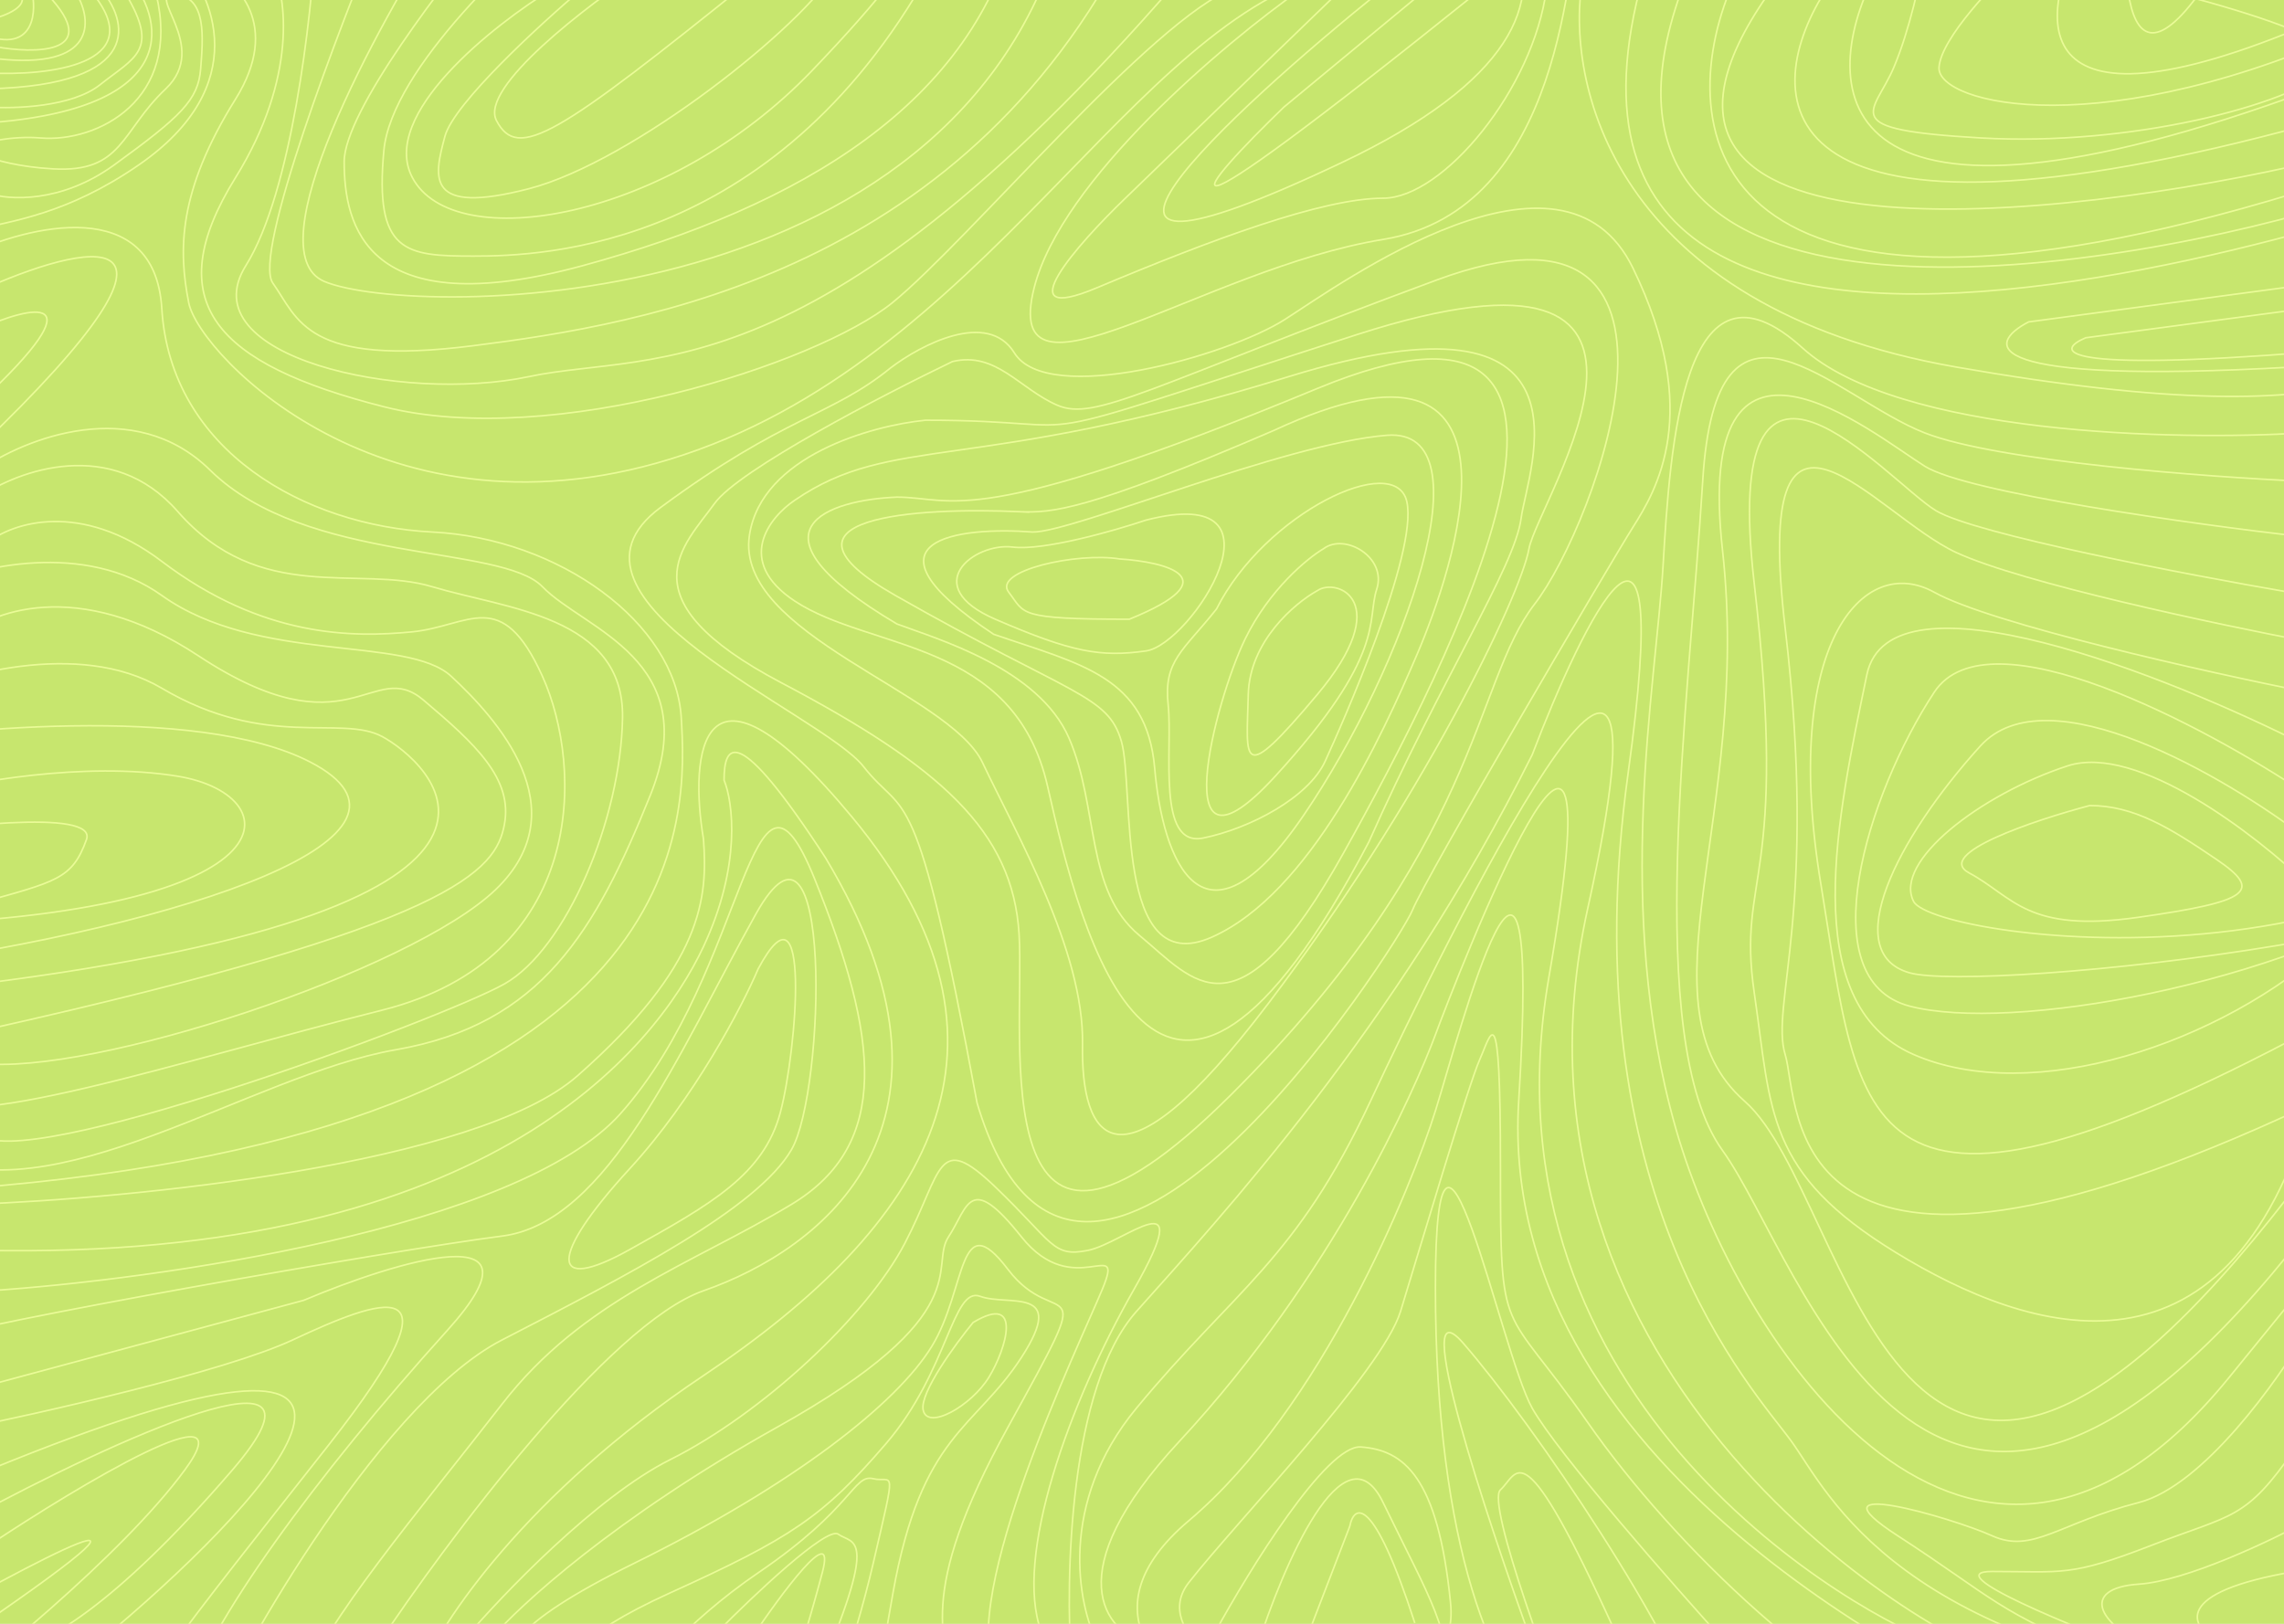
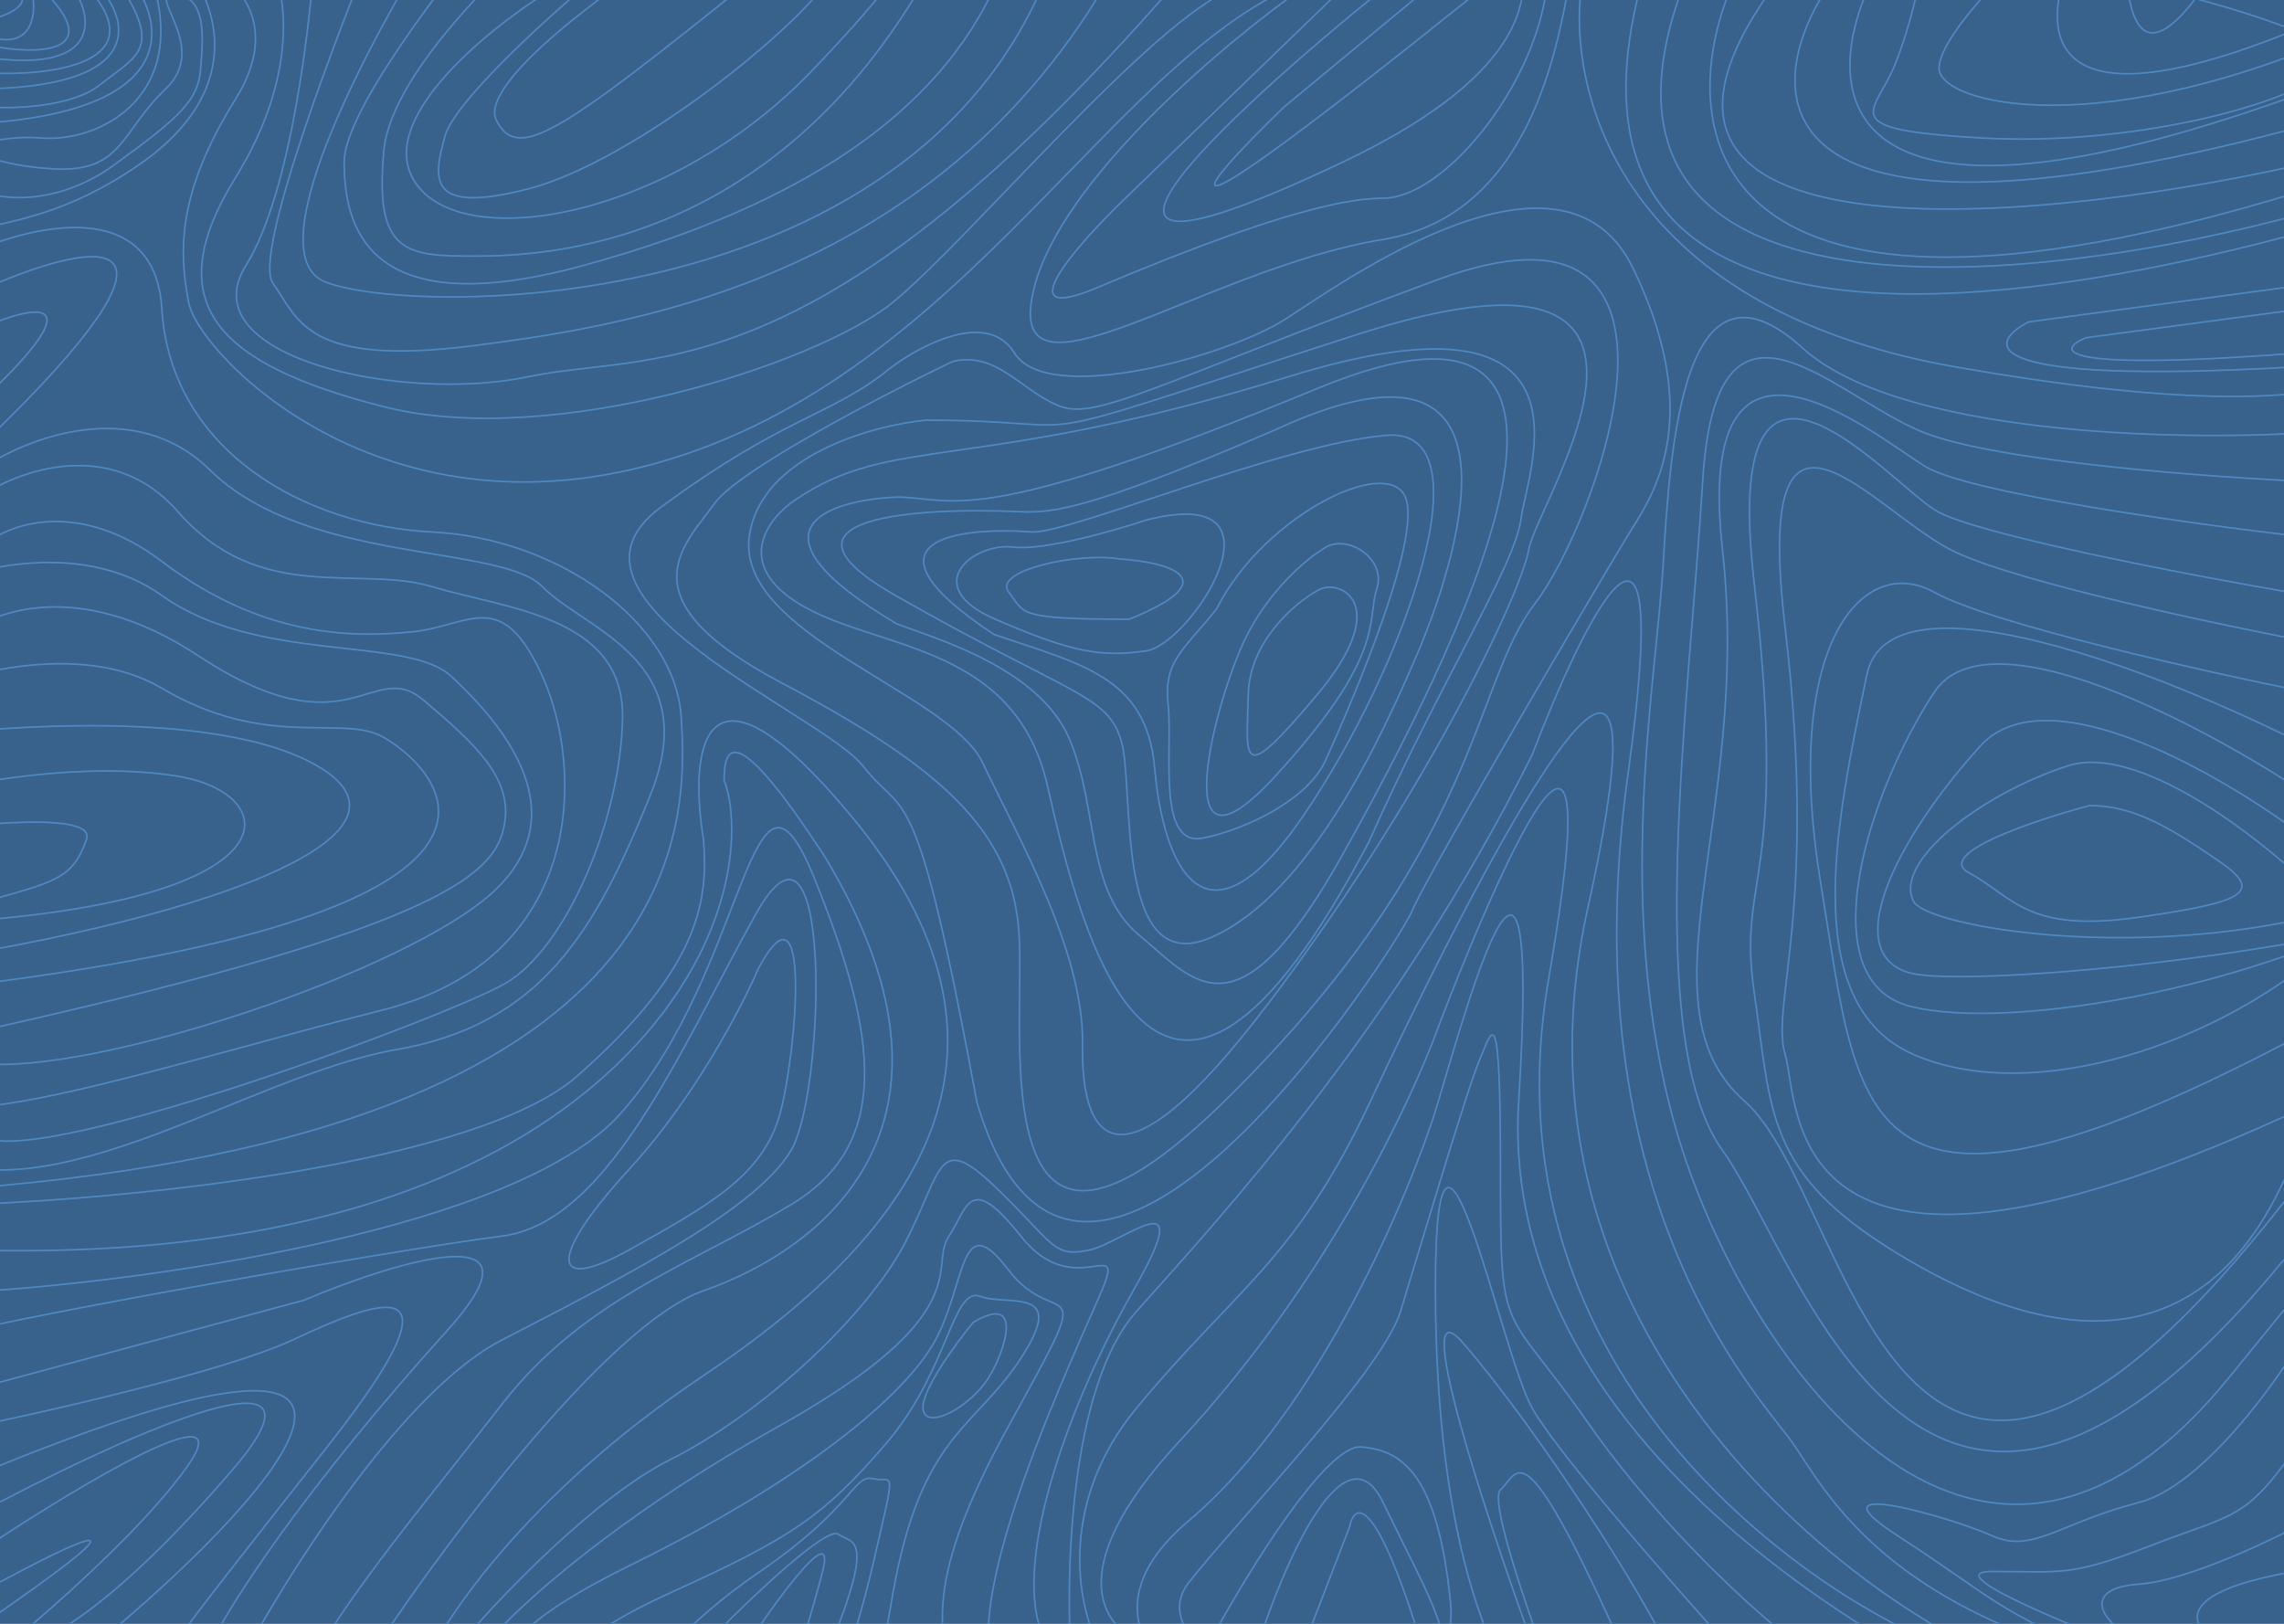
<svg xmlns="http://www.w3.org/2000/svg" width="1440" height="1024" viewBox="0 0 1440 1024" fill="none">
  <g clip-path="url(#clip0_24_3)">
-     <rect width="1440" height="1024" fill="#C7E66E" />
-     <path d="M112.5 -27C134.333 -4.167 159.9 54 87.5 104C-3 166.5 -51 120 -60.5 198.5C-68.1 261.3 -28 173.667 -7 122C5.333 126.167 38.4 128.4 72 104C114 73.5 125 63 126.5 43.5C128 24 130.5 -2 110.5 -3.5C90.5 -5 133 29 104.5 56C76 83 77.5 109 33.5 106.5C-10.5 104 -19.5 90 -33.5 97C-47.5 104 -10.5 84 25.5 87C61.5 90 114.5 63 98.5 -3.5C85.7 -56.7 82.5 -32 82.5 -13C104.167 14.333 114.9 70.8 -15.5 78C-145.9 85.2 -64.167 74 -7 67.5C9 68.667 45.4 67.5 63 53.5C85 36 100.5 32 79.5 -3.5C62.7 -31.9 61.5 -18 63 -7.5C80.833 12.667 91.8 53.6 -7 56C-105.8 58.4 -48.167 50.333 -7 46C29.667 48 94.2 40.9 59 -3.5C23.8 -47.9 37.333 -22 48.5 -3.5C58 13 61.1 44.2 -2.5 37C-66.1 29.8 -29 29 -2.5 29.5C21.5 33.833 62.3 34.1 33.5 0.5C4.7 -33.1 12.833 -16.167 20.5 -3.5C23 10.333 19.9 34.6 -12.5 21C-44.9 7.4 -21 9.333 -5 12C3.167 10 18.2 4.1 13 -3.5" stroke="#EAFB97" />
-     <path d="M131.5 -20C149.333 -12 177.7 15.7 148.5 62.5C112 121 112.5 158 119 191C125.5 224 248.5 353.5 440.5 283.5C632.5 213.5 724 -3 855 -20C914.551 -27.728 773.501 -28.503 590.814 -26.692M590.814 -26.692C710.229 -21.506 797.943 -14.961 778 -7.5C727 11.58 610 152.5 562.5 191C515 229.5 348 283.5 242 256.5C136 229.5 99.5 191 148.5 112C187.7 48.8 180.5 -2.333 172 -20C289.152 -22.447 452.002 -25.316 590.814 -26.692ZM590.814 -26.692C465.922 -32.116 306.354 -36.054 199 -38C196.333 11.333 183.8 121.5 155 167.5C119 225 253.5 254.5 333.5 237.5C413.5 220.5 520.5 253.5 764.5 -38C959.7 -271.2 497.5 -143.5 242 -50.5C213.333 18.333 159.2 160.5 172 178.5C188 201 192.5 231.5 298.5 218C404.5 204.5 613.5 172 718.5 -50.5C802.5 -228.5 461.5 -124.667 280.5 -50.5C236.667 17.667 160.1 158.7 204.5 177.5C260 201 617 202.5 674.5 -63C720.5 -275.4 591.333 -138.833 521 -44L313 -50.5C281 -12.833 217 70.4 217 102C217 141.5 230 205 367.5 167.5C505 130 614.5 65.124 641.5 -50.5C663.1 -142.999 467.833 -97.375 367.5 -63C327.658 -31.833 246.779 43.4 242 95C236.026 159.5 255.5 161.5 298.5 161.5C341.5 161.5 492.628 157.616 590.814 -26.692ZM349 -7.5C310.646 15.876 239.152 72.502 260 112C286.061 161.373 421 139.5 512 44.5C603 -50.5 581.628 -52.903 590.814 -94.5C598.163 -127.777 445 -50.365 367.5 -7.5C340.833 15 286.1 65.2 280.5 86C273.5 112 268 136 333.5 119C399 102 507 16 527.5 -20C543.9 -48.8 453 -32 405.5 -20C370.167 3.333 302.2 55.2 313 76C326.5 102 351.5 85.5 474.5 -13.5C572.9 -92.7 507.167 -137.5 462 -150" stroke="#EAFB97" />
-     <path d="M-21.5 161C17.833 142.167 97.6 122.5 102 194.5C107.5 284.5 192.5 331.5 272.5 335.5C352.5 339.5 426 393 429.5 452.5C433 512 445 713.5 -21.5 749.5C-394.7 778.3 -171.333 384.167 -13 183.5C52.333 153.667 143.8 131.6 -13 282C-169.8 432.4 -78.333 295 -13 207.5C19.167 193 64.2 182 -13 254C-90.2 326 -45.167 312.333 -13 296.5C15.333 276.667 84.1 248.9 132.5 296.5C193 356 316 343 342 370C368 397 444.5 416 410 501.5C375.5 587 341.5 646 249.5 662C157.5 678 32 768.5 -47.5 727C-71.948 714.238 -78.118 668.509 -74.29 610M-74.29 610C-68.16 516.303 -36.393 389.834 -13 313.5C11.333 296.667 70.4 274.9 112 322.5C164 382 226 356 272.5 370C319 384 393.5 388.5 392.5 452.5C391.5 516.5 357 598.5 318 620.5C279 642.5 11 742 -13 715C-32.2 693.4 -17.333 457.333 -7.5 342C7.667 329.833 50.8 315.2 102 354C166 402.5 223 402 259.5 398.5C296 395 316 369 342 426.5C368 484 370 604.5 241 637C112 669.5 -33.5 718 -47.5 690C-54.683 675.634 -53.064 588.111 -49.264 501.5M-74.29 610C120.42 583 284.5 526.5 195.5 480.5C124.3 443.7 -33.833 459.5 -104 472C-205.167 538.167 -328.6 660.5 -13 620.5C381.5 570.5 267 478.5 241 464.5C215 450.5 168 473 102 434C49.2 402.8 -29 426 -61.5 441.5C-141.833 532.667 -243.5 701.8 -7.5 649C287.5 583 312.5 549 318 520C323.5 491 299.5 469 267 441.5C234.5 414 220.5 476.5 125 413.5C48.6 363.1 -7.5 385.833 -26 403.5C-45.167 489.667 -69.4 663.7 -13 670.5C57.5 679 259.5 612 312.5 561C365.5 510 312.5 452.5 284.5 426.5C256.5 400.5 163 419 102 375.5C53.2 340.7 -14.333 357.333 -42 370C-44.331 404.91 -47.139 453.062 -49.264 501.5M-49.264 501.5C-20.009 493.5 53.2 479.9 112 489.5C185.5 501.5 191 582 -104 584C-340 585.6 -189.333 548.333 -84.5 529.5C-35.167 521.167 61.7 509.5 54.5 529.5C45.5 554.5 35.5 555.887 -13 569.5" stroke="#EAFB97" />
-     <path d="M998 -15C986 51.333 1016.3 193.5 1233.5 231.5C1505 279 1531 225.5 1578 178C1625 130.5 1139 -383 1036 -15C933 353 1596.5 103 1604.5 95.5C1610.9 89.5 1514.5 148 1465.5 178L1279 203C1251.67 217.167 1246.6 242.7 1445 231.5C1643.4 220.3 1536 201.833 1457.5 194L1315 213C1295.33 221.333 1296.3 234.8 1457.5 222C1618.7 209.2 1521.33 158.333 1452.5 134.5C1284.83 180.833 972.3 215.8 1063.5 -15C1154.7 -245.8 1119.17 -104.167 1090 -4.5C1054 87 1078.7 239.2 1465.5 116C1852.3 -7.2 1613 57.333 1445 105C1276.33 142.333 976.6 169.6 1127 -20C1277.4 -209.6 1205 -88.667 1150 -4.5C1108.17 62.5 1111.1 172.8 1457.5 78C1803.9 -16.8 1417.83 -23.5 1181.5 -15C1145.67 56 1150.7 169.7 1457.5 56.5C1764.3 -56.7 1422.33 -46 1213 -26.5C1210.83 -13.333 1204 18.9 1194 42.5C1181.5 72 1156 81.682 1249 87C1342 92.318 1442.5 67 1470.5 42.5C1492.9 22.9 1349.17 -11.667 1274.5 -26.5C1257.67 -11.167 1223.7 24.1 1222.5 42.5C1221 65.5 1325.5 92.5 1493.5 14.5C1627.9 -47.9 1430.5 -51.5 1315 -45.5C1284.83 7.5 1271.1 93.7 1457.5 14.5C1643.9 -64.7 1458.17 -73.5 1342 -68C1335.17 1 1342.9 95.7 1428.5 -77.5" stroke="#EAFB97" />
-     <path d="M820.5 -7C771.5 27.5 669.2 113.5 652 181.5C630.5 266.5 758 169.5 872 151C986 132.5 989 -25 996.5 -61.5C1002.5 -90.7 898.667 -37.333 846 -7L709.5 125C679.333 154 633.5 205.9 691.5 181.5C764 151 834 125 872 125C910 125 967 55.58 975 -7C981.4 -57.064 909 -27.86 872 -7C773.667 72 630.8 204.5 846 102.5C1061.2 0.5 924.667 -99 829.5 -136L899.5 -7L809.5 67.5C757.333 118 709.2 173.8 934 -7C1158.8 -187.8 1079.33 -201.667 1011.5 -186" stroke="#EAFB97" />
-     <path d="M-7 814C98.667 807 326.2 774.9 391 702.5C472 612 473 454 513.5 554C554 654 562 721.5 499 759.5C436 797.5 368 819 316.5 885.5C265 952 202 1026 191.5 1062.5C181 1099 128.5 1104.5 134.5 1083.5C140.5 1062.5 236 886.5 316.5 845C397 803.5 477.5 762 499 725C520.5 688 525 489.5 476.5 576.5C428 663.5 383.5 771 316.5 779.5C249.5 788 -20.5 835.5 -41 845C-57.4 852.6 -25.167 867.167 -7 873.5L191.5 820C249.5 795.5 348.8 765 282 839C198.5 931.5 130.5 1025 116.5 1074C105.3 1113.2 22.5 1058.67 -17.5 1026.5L-28 902C25 891.333 141.7 865 184.5 845C238 820 297.5 796.5 207 911.5C116.5 1026.5 71 1082.5 73 1105C74.6 1123 73.667 1060.17 73 1026.5C173.667 941.167 298.6 801.8 -7 927C-312.6 1052.2 -141.333 998.833 -17.5 956.5C68.833 909.833 222.5 838.6 146.5 927C70.5 1015.4 26.167 1037.5 13.5 1037.5L-109 1055L-7 974.5C50.667 936.167 156.1 873 116.5 927C76.9 981 -13 1053.83 -53 1083.5L-46 1023C36.333 976.5 147.3 919.3 -67.5 1062.5M443.5 529C434.667 476.167 441 399.4 537 515C657 659.5 584 773.5 443.5 867.5C331.1 942.7 277.667 1023.83 265 1055L-28 1045.5L-17.5 759.5C83.167 755.833 300.4 734.5 364 678.5C443.5 608.5 446.305 566 443.5 529ZM456.5 492C462.167 505.667 467.5 545.8 443.5 597C413.5 661 306 800 -28 788C-362 776 -63 1070 2.5 1062.5C54.9 1056.5 181.333 1043.33 238 1037.5C281.667 971.667 383.9 834.8 443.5 814C518 788 621.5 709.5 520.5 541C464.5 454.828 456.5 469 456.5 492Z" stroke="#EAFB97" />
-     <path d="M397 737C437.8 692.6 468 634.5 478 611C511.5 548.436 502.5 662 492 701.5C481.568 740.744 448.434 759.259 397.991 787.447L397 788C346 816.5 346 792.5 397 737Z" stroke="#EAFB97" />
-     <path d="M1452 273C1372 278 1196.9 274.3 1136.5 219.5C1061 151 1053 281.5 1048.5 357C1044 432.5 1017 573 1056.5 711.5C1096 850 1244 1067.5 1405.5 868.5C1567 669.5 1625.5 605.5 1635.5 514C1643.5 440.8 1516.5 343.167 1452 303.5C1391.67 300.833 1259.5 291 1213.5 273C1156 250.5 1082 163.5 1073.5 303.5C1065 443.5 1035.5 655.5 1086 725.5C1136.5 795.5 1213.5 1074.5 1443.5 790C1627.5 562.4 1525.83 394.167 1452 338.5C1383.67 330.667 1240.3 310.8 1213.5 294C1180 273 1067.5 180 1086 347C1104.5 514 1031 634 1100 694.5C1169 755 1192.5 1077.5 1443.5 753.5C1644.3 494.3 1527.17 392.167 1443.5 373.5C1379.33 362.5 1244.9 336.8 1220.5 322C1190 303.5 1084 177.5 1106 368C1128 558.5 1095 550.5 1106 626C1117 701.5 1113 739.5 1195.5 790C1278 840.5 1409 885.5 1460.5 685" stroke="#EAFB97" />
-     <path d="M1454.5 404.5C1398.17 393.833 1275.1 367.7 1233.5 348.5C1181.5 324.5 1104.5 218 1125.5 396C1146.5 574 1116 634 1125.5 665C1135 696 1119.5 854.5 1454.5 697.5C1722.5 571.9 1566.17 471.167 1454.5 436.5C1391.17 423.833 1255.5 393.5 1219.5 373.5C1174.5 348.5 1123 406.5 1148 557.5C1173 708.5 1167.5 807 1471.5 641.5C1714.7 509.1 1561.5 472.333 1454.5 470.5C1368 426.5 1191.4 355.9 1177 425.5C1159 512.5 1132 632.5 1206.5 665C1281 697.5 1400 659 1471.5 593.5C1528.7 541.1 1484 510 1454.5 501C1390.33 458 1253.5 384.9 1219.5 436.5C1177 501 1141 618 1204 634.5C1267 651 1435.5 622 1537.5 557.5C1619.1 505.9 1516.17 517 1454.5 529C1403.5 490 1290.9 423.7 1248.5 470.5C1195.5 529 1159.5 601 1204 613.5C1248.5 626 1625.5 588.5 1663.5 512.5C1693.9 451.7 1536.83 517.167 1454.5 557.5C1422.5 526.667 1347.5 468.6 1303.5 483C1248.5 501 1193.5 543.5 1206.5 568.5C1219.5 593.5 1552.5 639.5 1663.5 436.5" stroke="#EAFB97" />
-     <path d="M1241.5 550.5C1219.1 538.5 1282.83 517.167 1317.5 508C1345.5 508 1368 522 1397.5 542C1427 562 1418.5 568.5 1348 578.5C1277.5 588.5 1269.5 565.5 1241.5 550.5Z" stroke="#EAFB97" />
-     <path d="M692 1036.5C679.5 1012 666.9 948 716.5 888C778.5 813 817 795 864 694.5C911 594 1066.5 277 1001 573C935.5 869 1219.5 1039 1273.5 1049.5C1300.6 1054.77 1156.19 1051.39 995 1046.21M995 1046.21C899.277 1043.13 797.64 1039.42 722.5 1036.5C697.167 1028.83 665.9 992.6 743.5 909C840.5 804.5 892 687.5 905 652.5C918 617.5 1023.5 345 976.5 616.5C929.5 888 1176.5 1021.18 1222 1036.5C1258.4 1048.76 935.5 1067.94 769.5 1076C734.833 1060.67 682.3 1015.8 749.5 959C833.5 888 890 748.5 905 700.5C920 652.5 972.5 452 957.5 694.5C942.5 937 1257.5 1070 1265.5 1076C1271.9 1080.8 968.5 1078 816 1076C783.667 1063 725.1 1029.2 749.5 998C780 959 871.5 864.5 883 827C894.5 789.5 926 683.5 933 668C940 652.5 946 623 946 735.5C946 848 947 819.5 1001 897C1055 974.5 1155 1071.5 1239.5 1099.5C1307.1 1121.9 1167 1066.83 1088.5 1036.5C1054.33 998.833 982 916.4 966 888C946 852.5 905 647.5 905 812C905 976.5 942.5 1062 976.5 1089C1003.7 1110.6 980.833 1063 966 1036.5C937 956.667 887.7 807 922.5 847C966 897 1058 1031.5 1078 1099.5C1094 1153.9 1029.33 1086.64 995 1046.21ZM1001 1116C978.833 1060.67 936.8 947.9 946 939.5C957.5 929 959 898.5 1018.5 1029.5C1066.1 1134.3 990 1158.83 946 1158M966 476C998.5 390.833 1056.1 273.9 1026.5 487.5C989.5 754.5 1106 876.5 1129.5 909C1153 941.5 1196 1041.5 1438.5 1067C1632.5 1087.4 1010.67 1063.83 675.5 1049.5C671.5 995.167 674.1 874.6 716.5 827C769.5 767.5 879.5 649 966 476Z" stroke="#EAFB97" />
-     <path d="M766 1029.5C787.667 989.833 836.4 910.9 858 912.5C885 914.5 906.5 931 914.5 1010.5C920.9 1074.1 835.833 1056 792.5 1039C808.833 987.5 847.6 897.1 872 947.5C902.5 1010.5 914.5 1026 914.5 1071.5C914.5 1107.9 844.167 1086.67 809 1071.5L851 962.5C853.667 948.833 865.6 941.9 892 1023.5" stroke="#EAFB97" />
-     <path d="M1455 838.5C1436.33 870.5 1388.9 937.1 1348.5 947.5C1298 960.5 1281.5 980 1256 968.5C1230.5 957 1137 930 1196.5 968.5C1256 1007 1260 1017.5 1330 1044.5C1386 1066.1 1371 1053.5 1356.5 1044.5C1308.17 1026.67 1220.4 991 1256 991C1300.5 991 1305 994.5 1356.5 974.5C1408 954.5 1415.5 959 1447 913.5C1472.2 877.1 1462.83 928.667 1455 959C1432 971.5 1378.5 997 1348.5 999C1311 1001.5 1320 1025.5 1367 1044.5C1404.6 1059.7 1403 1044.5 1397.5 1035C1381.33 1025.83 1368.6 1004.2 1447 991" stroke="#EAFB97" />
-     <path d="M582 889C580 878.2 602.167 847.833 613.5 834C645 815 634.5 850.5 623.5 868.5C612.5 886.5 584.5 902.5 582 889Z" stroke="#EAFB97" />
-     <path d="M293 1033.5C316.833 1005.5 376.1 943.7 422.5 920.5C480.5 891.5 546.5 830 570.5 784C594.5 738 590.5 713 627.5 748.5C664.5 784 663.5 793 686 788.5C708.5 784 756 741 715 813C674 885 639 982 656.5 1029C663.98 1049.09 599.092 1053.04 518.5 1050.2M507.5 1121.38C542.431 1134.52 568.283 1142.33 563 1134.5C549.5 1114.5 545 1105 563 1004.5C581 904 614.5 901.5 644 856C673.5 810.5 635.5 824 618 817.5C600.5 811 598 864.5 558.5 910.5C519 956.5 498.5 970 422.5 1004.5C361.7 1032.1 354.167 1050 358 1055.5C441.667 1071.5 607.7 1096.6 602.5 1069C596 1034.5 576.5 1007 635.5 900C694.5 793 667 842 635.5 800.5C604 759 609.5 813 587.5 849C565.5 885 501 936 399.5 986C318.3 1026 318.667 1043.33 329 1047C436.333 1066.17 646.3 1094.7 627.5 1055.5C604 1006.5 680.5 848 695 813C709.5 778 677 821.5 644 780C611 738.5 610.5 761 598 780C585.5 799 618 828.5 490 900C387.6 957.2 327 1012.83 309.5 1033.5C366.082 1040.1 448.256 1047.73 518.5 1050.2M507.5 1121.38C471.028 1107.66 424.658 1088.12 393.5 1074.5C402 1060.33 430.9 1023.9 478.5 991.5C538 951 538 929.5 550.5 932.5C563 935.5 565.5 921.297 550.5 986C538.5 1037.76 516.833 1097.82 507.5 1121.38ZM452.5 1029C474.833 1006.33 521.3 962.3 528.5 967.5C537.5 974 554 965.905 518.5 1050.2M473.5 1033.5C492.167 1005.5 527.3 957.9 518.5 991.5C507.5 1033.5 478.5 1129 465.5 1134.5" stroke="#EAFB97" />
-     <path d="M639.5 222.5C622.7 195.3 580.5 217.5 561.5 232C524 262.5 495 262 416.5 320C338 378 518 449.5 544.5 483.5C571 517.5 577 484.5 616 695.5C680 911 882 595 890.5 574C899 553 1015 355.5 1029.5 332.5C1044 309.5 1074 260.5 1029.5 169C985 77.5 846 178.5 810 201.5C774 224.5 660.5 256.5 639.5 222.5Z" stroke="#EAFB97" />
-     <path d="M450.5 317.5C465.7 296.3 556.833 249 600.5 228C628 221.5 642.5 245 666.5 255.5C690.5 266 723.5 244 906 176.5C1088.5 109 1006.5 330.5 967.5 381C928.5 431.5 933.5 534 775.5 691C617.5 848 646.5 654 642.5 589C638.5 524 593 483.5 492.5 430.5C392 377.5 431.5 344 450.5 317.5Z" stroke="#EAFB97" />
-     <path d="M472.5 337.5C480.1 287.5 549.667 268.333 583.5 265C705 265 619.5 287 855.5 211C1091.5 135 969.5 315.5 964 346C958.5 376.5 895.5 506.5 799.5 633C703.5 759.5 681.5 717.5 682.5 658.5C683.5 599.5 640.5 525.5 619.5 481C598.5 436.5 463 400 472.5 337.5Z" stroke="#EAFB97" />
-     <path d="M501 379C463 353.8 485.167 326.167 501 315.5C563 273 612 299.5 812.5 237.5C1013 175.5 963 296.5 959 327C955 357.5 908.5 428.5 863 531C730 784.5 681.5 589 660.5 496C639.5 403 548.5 410.5 501 379Z" stroke="#EAFB97" />
-     <path d="M565.5 393.5C464.3 333.5 523.333 315.167 565.5 313.5C601.5 313.5 612 335.5 830.5 245C1049 154.5 914.5 417 847 538C779.5 659 753 618.5 718.5 590C684 561.5 693 509.5 674 465.5C655 421.5 591 403 565.5 393.5Z" stroke="#EAFB97" />
-     <path d="M649 323C647.198 322.899 645.363 322.805 643.5 322.718M643.5 322.718C577.838 319.664 477.761 326.101 564.5 375.5C676 439 698.5 438 707 467.5C715.5 497 702 618.5 764 591C826 563.5 871.5 464 893.5 412.5C915.5 361 975 191.5 803 271.5C683.5 323 662.5 323.296 643.5 322.718Z" stroke="#EAFB97" />
-     <path d="M626.5 400C536.1 340 605.167 332 651 335.5C675.5 336.089 810 279.5 874.5 274.5C939 269.5 886 420 822 514C758 608 733 542.5 728 484.5C723 426.5 681.5 419 626.5 400Z" stroke="#EAFB97" />
-     <path d="M638.5 345C658.1 347.4 702.667 334.667 722.5 328C817.5 303.5 751 406.5 722.5 410.5C694 414.5 676 411.5 627.5 390.5C579 369.5 614 342 638.5 345Z" stroke="#EAFB97" />
-     <path d="M712 390.5C776 364.5 734.667 354.333 706 352.5C679 348.106 625.5 360 636 373.5C646.5 387 640.5 390.5 712 390.5Z" stroke="#EAFB97" />
-     <path d="M736.5 444.5C733.5 416.5 746 410.5 767 384C797.5 323.5 880 284 887 316.5C894 349 846 457 835.5 480C825 503 788 522.5 758.5 528.5C729 534.5 739.5 472.5 736.5 444.5Z" stroke="#EAFB97" />
-     <path d="M785 403C800.2 371.8 824.333 352 834.5 346C848 335.905 874.5 351.5 868 371.5C861.5 391.5 874.5 412.5 804 489.5C733.5 566.5 766 442 785 403Z" stroke="#EAFB97" />
-     <path d="M787 438C787.8 404.4 816.333 380.333 830.5 372.5C842.781 364 880 379 830.5 438C781 497 786 480 787 438Z" stroke="#EAFB97" />
+     <rect width="1440" height="1024" fill="#38618c" />
+     <path d="M112.5 -27C134.333 -4.167 159.9 54 87.5 104C-3 166.5 -51 120 -60.5 198.5C-68.1 261.3 -28 173.667 -7 122C5.333 126.167 38.4 128.4 72 104C114 73.5 125 63 126.5 43.5C128 24 130.5 -2 110.5 -3.5C90.5 -5 133 29 104.5 56C76 83 77.5 109 33.5 106.5C-10.5 104 -19.5 90 -33.5 97C-47.5 104 -10.5 84 25.5 87C61.5 90 114.5 63 98.5 -3.5C85.7 -56.7 82.5 -32 82.5 -13C104.167 14.333 114.9 70.8 -15.5 78C-145.9 85.2 -64.167 74 -7 67.5C9 68.667 45.4 67.5 63 53.5C85 36 100.5 32 79.5 -3.5C62.7 -31.9 61.5 -18 63 -7.5C80.833 12.667 91.8 53.6 -7 56C-105.8 58.4 -48.167 50.333 -7 46C29.667 48 94.2 40.9 59 -3.5C23.8 -47.9 37.333 -22 48.5 -3.5C58 13 61.1 44.2 -2.5 37C-66.1 29.8 -29 29 -2.5 29.5C21.5 33.833 62.3 34.1 33.5 0.5C4.7 -33.1 12.833 -16.167 20.5 -3.5C23 10.333 19.9 34.6 -12.5 21C-44.9 7.4 -21 9.333 -5 12C3.167 10 18.2 4.1 13 -3.5" stroke="#5188C2" />
+     <path d="M131.5 -20C149.333 -12 177.7 15.7 148.5 62.5C112 121 112.5 158 119 191C125.5 224 248.5 353.5 440.5 283.5C632.5 213.5 724 -3 855 -20C914.551 -27.728 773.501 -28.503 590.814 -26.692M590.814 -26.692C710.229 -21.506 797.943 -14.961 778 -7.5C727 11.58 610 152.5 562.5 191C515 229.5 348 283.5 242 256.5C136 229.5 99.5 191 148.5 112C187.7 48.8 180.5 -2.333 172 -20C289.152 -22.447 452.002 -25.316 590.814 -26.692ZM590.814 -26.692C465.922 -32.116 306.354 -36.054 199 -38C196.333 11.333 183.8 121.5 155 167.5C119 225 253.5 254.5 333.5 237.5C413.5 220.5 520.5 253.5 764.5 -38C959.7 -271.2 497.5 -143.5 242 -50.5C213.333 18.333 159.2 160.5 172 178.5C188 201 192.5 231.5 298.5 218C404.5 204.5 613.5 172 718.5 -50.5C802.5 -228.5 461.5 -124.667 280.5 -50.5C236.667 17.667 160.1 158.7 204.5 177.5C260 201 617 202.5 674.5 -63C720.5 -275.4 591.333 -138.833 521 -44L313 -50.5C281 -12.833 217 70.4 217 102C217 141.5 230 205 367.5 167.5C505 130 614.5 65.124 641.5 -50.5C663.1 -142.999 467.833 -97.375 367.5 -63C327.658 -31.833 246.779 43.4 242 95C236.026 159.5 255.5 161.5 298.5 161.5C341.5 161.5 492.628 157.616 590.814 -26.692ZM349 -7.5C310.646 15.876 239.152 72.502 260 112C286.061 161.373 421 139.5 512 44.5C603 -50.5 581.628 -52.903 590.814 -94.5C598.163 -127.777 445 -50.365 367.5 -7.5C340.833 15 286.1 65.2 280.5 86C273.5 112 268 136 333.5 119C399 102 507 16 527.5 -20C543.9 -48.8 453 -32 405.5 -20C370.167 3.333 302.2 55.2 313 76C326.5 102 351.5 85.5 474.5 -13.5C572.9 -92.7 507.167 -137.5 462 -150" stroke="#5188C2" />
+     <path d="M-21.5 161C17.833 142.167 97.6 122.5 102 194.5C107.5 284.5 192.5 331.5 272.5 335.5C352.5 339.5 426 393 429.5 452.5C433 512 445 713.5 -21.5 749.5C-394.7 778.3 -171.333 384.167 -13 183.5C52.333 153.667 143.8 131.6 -13 282C-169.8 432.4 -78.333 295 -13 207.5C19.167 193 64.2 182 -13 254C-90.2 326 -45.167 312.333 -13 296.5C15.333 276.667 84.1 248.9 132.5 296.5C193 356 316 343 342 370C368 397 444.5 416 410 501.5C375.5 587 341.5 646 249.5 662C157.5 678 32 768.5 -47.5 727C-71.948 714.238 -78.118 668.509 -74.29 610M-74.29 610C-68.16 516.303 -36.393 389.834 -13 313.5C11.333 296.667 70.4 274.9 112 322.5C164 382 226 356 272.5 370C319 384 393.5 388.5 392.5 452.5C391.5 516.5 357 598.5 318 620.5C279 642.5 11 742 -13 715C-32.2 693.4 -17.333 457.333 -7.5 342C7.667 329.833 50.8 315.2 102 354C166 402.5 223 402 259.5 398.5C296 395 316 369 342 426.5C368 484 370 604.5 241 637C112 669.5 -33.5 718 -47.5 690C-54.683 675.634 -53.064 588.111 -49.264 501.5M-74.29 610C120.42 583 284.5 526.5 195.5 480.5C124.3 443.7 -33.833 459.5 -104 472C-205.167 538.167 -328.6 660.5 -13 620.5C381.5 570.5 267 478.5 241 464.5C215 450.5 168 473 102 434C49.2 402.8 -29 426 -61.5 441.5C-141.833 532.667 -243.5 701.8 -7.5 649C287.5 583 312.5 549 318 520C323.5 491 299.5 469 267 441.5C234.5 414 220.5 476.5 125 413.5C48.6 363.1 -7.5 385.833 -26 403.5C-45.167 489.667 -69.4 663.7 -13 670.5C57.5 679 259.5 612 312.5 561C365.5 510 312.5 452.5 284.5 426.5C256.5 400.5 163 419 102 375.5C53.2 340.7 -14.333 357.333 -42 370C-44.331 404.91 -47.139 453.062 -49.264 501.5M-49.264 501.5C-20.009 493.5 53.2 479.9 112 489.5C185.5 501.5 191 582 -104 584C-340 585.6 -189.333 548.333 -84.5 529.5C-35.167 521.167 61.7 509.5 54.5 529.5C45.5 554.5 35.5 555.887 -13 569.5" stroke="#5188C2" />
+     <path d="M998 -15C986 51.333 1016.3 193.5 1233.5 231.5C1505 279 1531 225.5 1578 178C1625 130.5 1139 -383 1036 -15C933 353 1596.5 103 1604.5 95.5C1610.9 89.5 1514.5 148 1465.5 178L1279 203C1251.67 217.167 1246.6 242.7 1445 231.5C1643.4 220.3 1536 201.833 1457.5 194L1315 213C1295.33 221.333 1296.3 234.8 1457.5 222C1618.7 209.2 1521.33 158.333 1452.5 134.5C1284.83 180.833 972.3 215.8 1063.5 -15C1154.7 -245.8 1119.17 -104.167 1090 -4.5C1054 87 1078.7 239.2 1465.5 116C1852.3 -7.2 1613 57.333 1445 105C1276.33 142.333 976.6 169.6 1127 -20C1277.4 -209.6 1205 -88.667 1150 -4.5C1108.17 62.5 1111.1 172.8 1457.5 78C1803.9 -16.8 1417.83 -23.5 1181.5 -15C1145.67 56 1150.7 169.7 1457.5 56.5C1764.3 -56.7 1422.33 -46 1213 -26.5C1210.83 -13.333 1204 18.9 1194 42.5C1181.5 72 1156 81.682 1249 87C1342 92.318 1442.5 67 1470.5 42.5C1492.9 22.9 1349.17 -11.667 1274.5 -26.5C1257.67 -11.167 1223.7 24.1 1222.5 42.5C1221 65.5 1325.5 92.5 1493.5 14.5C1627.9 -47.9 1430.5 -51.5 1315 -45.5C1284.83 7.5 1271.1 93.7 1457.5 14.5C1643.9 -64.7 1458.17 -73.5 1342 -68C1335.17 1 1342.9 95.7 1428.5 -77.5" stroke="#5188C2" />
+     <path d="M820.5 -7C771.5 27.5 669.2 113.5 652 181.5C630.5 266.5 758 169.5 872 151C986 132.5 989 -25 996.5 -61.5C1002.5 -90.7 898.667 -37.333 846 -7L709.5 125C679.333 154 633.5 205.9 691.5 181.5C764 151 834 125 872 125C910 125 967 55.58 975 -7C981.4 -57.064 909 -27.86 872 -7C773.667 72 630.8 204.5 846 102.5C1061.2 0.5 924.667 -99 829.5 -136L899.5 -7L809.5 67.5C757.333 118 709.2 173.8 934 -7C1158.8 -187.8 1079.33 -201.667 1011.5 -186" stroke="#5188C2" />
+     <path d="M-7 814C98.667 807 326.2 774.9 391 702.5C472 612 473 454 513.5 554C554 654 562 721.5 499 759.5C436 797.5 368 819 316.5 885.5C265 952 202 1026 191.5 1062.5C181 1099 128.5 1104.5 134.5 1083.5C140.5 1062.5 236 886.5 316.5 845C397 803.5 477.5 762 499 725C520.5 688 525 489.5 476.5 576.5C428 663.5 383.5 771 316.5 779.5C249.5 788 -20.5 835.5 -41 845C-57.4 852.6 -25.167 867.167 -7 873.5L191.5 820C249.5 795.5 348.8 765 282 839C198.5 931.5 130.5 1025 116.5 1074C105.3 1113.2 22.5 1058.67 -17.5 1026.5L-28 902C25 891.333 141.7 865 184.5 845C238 820 297.5 796.5 207 911.5C116.5 1026.5 71 1082.5 73 1105C74.6 1123 73.667 1060.17 73 1026.5C173.667 941.167 298.6 801.8 -7 927C-312.6 1052.2 -141.333 998.833 -17.5 956.5C68.833 909.833 222.5 838.6 146.5 927C70.5 1015.4 26.167 1037.5 13.5 1037.5L-109 1055L-7 974.5C50.667 936.167 156.1 873 116.5 927C76.9 981 -13 1053.83 -53 1083.5L-46 1023C36.333 976.5 147.3 919.3 -67.5 1062.5M443.5 529C434.667 476.167 441 399.4 537 515C657 659.5 584 773.5 443.5 867.5C331.1 942.7 277.667 1023.83 265 1055L-28 1045.5L-17.5 759.5C83.167 755.833 300.4 734.5 364 678.5C443.5 608.5 446.305 566 443.5 529ZM456.5 492C462.167 505.667 467.5 545.8 443.5 597C413.5 661 306 800 -28 788C-362 776 -63 1070 2.5 1062.5C54.9 1056.5 181.333 1043.33 238 1037.5C281.667 971.667 383.9 834.8 443.5 814C518 788 621.5 709.5 520.5 541C464.5 454.828 456.5 469 456.5 492Z" stroke="#5188C2" />
+     <path d="M397 737C437.8 692.6 468 634.5 478 611C511.5 548.436 502.5 662 492 701.5C481.568 740.744 448.434 759.259 397.991 787.447L397 788C346 816.5 346 792.5 397 737Z" stroke="#5188C2" />
+     <path d="M1452 273C1372 278 1196.9 274.3 1136.5 219.5C1061 151 1053 281.5 1048.5 357C1044 432.5 1017 573 1056.5 711.5C1096 850 1244 1067.5 1405.5 868.5C1567 669.5 1625.5 605.5 1635.5 514C1643.5 440.8 1516.5 343.167 1452 303.5C1391.67 300.833 1259.5 291 1213.5 273C1156 250.5 1082 163.5 1073.5 303.5C1065 443.5 1035.5 655.5 1086 725.5C1136.5 795.5 1213.5 1074.5 1443.5 790C1627.5 562.4 1525.83 394.167 1452 338.5C1383.67 330.667 1240.3 310.8 1213.5 294C1180 273 1067.5 180 1086 347C1104.5 514 1031 634 1100 694.5C1169 755 1192.5 1077.5 1443.5 753.5C1644.3 494.3 1527.17 392.167 1443.5 373.5C1379.33 362.5 1244.9 336.8 1220.5 322C1190 303.5 1084 177.5 1106 368C1128 558.5 1095 550.5 1106 626C1117 701.5 1113 739.5 1195.5 790C1278 840.5 1409 885.5 1460.5 685" stroke="#5188C2" />
+     <path d="M1454.5 404.5C1398.17 393.833 1275.1 367.7 1233.5 348.5C1181.5 324.5 1104.5 218 1125.5 396C1146.5 574 1116 634 1125.5 665C1135 696 1119.5 854.5 1454.5 697.5C1722.5 571.9 1566.17 471.167 1454.5 436.5C1391.17 423.833 1255.5 393.5 1219.5 373.5C1174.5 348.5 1123 406.5 1148 557.5C1173 708.5 1167.5 807 1471.5 641.5C1714.7 509.1 1561.5 472.333 1454.5 470.5C1368 426.5 1191.4 355.9 1177 425.5C1159 512.5 1132 632.5 1206.5 665C1281 697.5 1400 659 1471.5 593.5C1528.7 541.1 1484 510 1454.5 501C1390.33 458 1253.5 384.9 1219.5 436.5C1177 501 1141 618 1204 634.5C1267 651 1435.5 622 1537.5 557.5C1619.1 505.9 1516.17 517 1454.5 529C1403.5 490 1290.9 423.7 1248.5 470.5C1195.5 529 1159.5 601 1204 613.5C1248.5 626 1625.5 588.5 1663.5 512.5C1693.9 451.7 1536.83 517.167 1454.5 557.5C1422.5 526.667 1347.5 468.6 1303.5 483C1248.5 501 1193.5 543.5 1206.5 568.5C1219.5 593.5 1552.5 639.5 1663.5 436.5" stroke="#5188C2" />
+     <path d="M1241.5 550.5C1219.1 538.5 1282.83 517.167 1317.5 508C1345.5 508 1368 522 1397.5 542C1427 562 1418.5 568.5 1348 578.5C1277.5 588.5 1269.5 565.5 1241.5 550.5Z" stroke="#5188C2" />
+     <path d="M692 1036.5C679.5 1012 666.9 948 716.5 888C778.5 813 817 795 864 694.5C911 594 1066.5 277 1001 573C935.5 869 1219.5 1039 1273.5 1049.5C1300.6 1054.77 1156.19 1051.39 995 1046.21M995 1046.21C899.277 1043.13 797.64 1039.42 722.5 1036.5C697.167 1028.83 665.9 992.6 743.5 909C840.5 804.5 892 687.5 905 652.5C918 617.5 1023.5 345 976.5 616.5C929.5 888 1176.5 1021.18 1222 1036.5C1258.4 1048.76 935.5 1067.94 769.5 1076C734.833 1060.67 682.3 1015.8 749.5 959C833.5 888 890 748.5 905 700.5C920 652.5 972.5 452 957.5 694.5C942.5 937 1257.5 1070 1265.5 1076C1271.9 1080.8 968.5 1078 816 1076C783.667 1063 725.1 1029.2 749.5 998C780 959 871.5 864.5 883 827C894.5 789.5 926 683.5 933 668C940 652.5 946 623 946 735.5C946 848 947 819.5 1001 897C1055 974.5 1155 1071.5 1239.5 1099.5C1307.1 1121.9 1167 1066.83 1088.5 1036.5C1054.33 998.833 982 916.4 966 888C946 852.5 905 647.5 905 812C905 976.5 942.5 1062 976.5 1089C1003.7 1110.6 980.833 1063 966 1036.5C937 956.667 887.7 807 922.5 847C966 897 1058 1031.5 1078 1099.5C1094 1153.9 1029.33 1086.64 995 1046.21ZM1001 1116C978.833 1060.67 936.8 947.9 946 939.5C957.5 929 959 898.5 1018.5 1029.5C1066.1 1134.3 990 1158.83 946 1158M966 476C998.5 390.833 1056.1 273.9 1026.5 487.5C989.5 754.5 1106 876.5 1129.5 909C1153 941.5 1196 1041.5 1438.5 1067C1632.5 1087.4 1010.67 1063.83 675.5 1049.5C671.5 995.167 674.1 874.6 716.5 827C769.5 767.5 879.5 649 966 476Z" stroke="#5188C2" />
+     <path d="M766 1029.5C787.667 989.833 836.4 910.9 858 912.5C885 914.5 906.5 931 914.5 1010.5C920.9 1074.1 835.833 1056 792.5 1039C808.833 987.5 847.6 897.1 872 947.5C902.5 1010.5 914.5 1026 914.5 1071.5C914.5 1107.9 844.167 1086.67 809 1071.5L851 962.5C853.667 948.833 865.6 941.9 892 1023.5" stroke="#5188C2" />
+     <path d="M1455 838.5C1436.33 870.5 1388.9 937.1 1348.5 947.5C1298 960.5 1281.5 980 1256 968.5C1230.5 957 1137 930 1196.5 968.5C1256 1007 1260 1017.5 1330 1044.5C1386 1066.1 1371 1053.5 1356.5 1044.5C1308.17 1026.67 1220.4 991 1256 991C1300.5 991 1305 994.5 1356.5 974.5C1408 954.5 1415.5 959 1447 913.5C1472.2 877.1 1462.83 928.667 1455 959C1432 971.5 1378.5 997 1348.5 999C1311 1001.5 1320 1025.5 1367 1044.5C1404.6 1059.7 1403 1044.5 1397.5 1035C1381.33 1025.83 1368.6 1004.2 1447 991" stroke="#5188C2" />
+     <path d="M582 889C580 878.2 602.167 847.833 613.5 834C645 815 634.5 850.5 623.5 868.5C612.5 886.5 584.5 902.5 582 889Z" stroke="#5188C2" />
+     <path d="M293 1033.5C316.833 1005.5 376.1 943.7 422.5 920.5C480.5 891.5 546.5 830 570.5 784C594.5 738 590.5 713 627.5 748.5C664.5 784 663.5 793 686 788.5C708.5 784 756 741 715 813C674 885 639 982 656.5 1029C663.98 1049.09 599.092 1053.04 518.5 1050.2M507.5 1121.38C542.431 1134.52 568.283 1142.33 563 1134.5C549.5 1114.5 545 1105 563 1004.5C581 904 614.5 901.5 644 856C673.5 810.5 635.5 824 618 817.5C600.5 811 598 864.5 558.5 910.5C519 956.5 498.5 970 422.5 1004.5C361.7 1032.1 354.167 1050 358 1055.5C441.667 1071.5 607.7 1096.6 602.5 1069C596 1034.5 576.5 1007 635.5 900C694.5 793 667 842 635.5 800.5C604 759 609.5 813 587.5 849C565.5 885 501 936 399.5 986C318.3 1026 318.667 1043.33 329 1047C436.333 1066.17 646.3 1094.7 627.5 1055.5C604 1006.5 680.5 848 695 813C709.5 778 677 821.5 644 780C611 738.5 610.5 761 598 780C585.5 799 618 828.5 490 900C387.6 957.2 327 1012.83 309.5 1033.5C366.082 1040.1 448.256 1047.73 518.5 1050.2M507.5 1121.38C471.028 1107.66 424.658 1088.12 393.5 1074.5C402 1060.33 430.9 1023.9 478.5 991.5C538 951 538 929.5 550.5 932.5C563 935.5 565.5 921.297 550.5 986C538.5 1037.76 516.833 1097.82 507.5 1121.38ZM452.5 1029C474.833 1006.33 521.3 962.3 528.5 967.5C537.5 974 554 965.905 518.5 1050.2M473.5 1033.5C492.167 1005.5 527.3 957.9 518.5 991.5C507.5 1033.5 478.5 1129 465.5 1134.5" stroke="#5188C2" />
+     <path d="M639.5 222.5C622.7 195.3 580.5 217.5 561.5 232C524 262.5 495 262 416.5 320C338 378 518 449.5 544.5 483.5C571 517.5 577 484.5 616 695.5C680 911 882 595 890.5 574C899 553 1015 355.5 1029.5 332.5C1044 309.5 1074 260.5 1029.5 169C985 77.5 846 178.5 810 201.5C774 224.5 660.5 256.5 639.5 222.5Z" stroke="#5188C2" />
+     <path d="M450.5 317.5C465.7 296.3 556.833 249 600.5 228C628 221.5 642.5 245 666.5 255.5C690.5 266 723.5 244 906 176.5C1088.5 109 1006.5 330.5 967.5 381C928.5 431.5 933.5 534 775.5 691C617.5 848 646.5 654 642.5 589C638.5 524 593 483.5 492.5 430.5C392 377.5 431.5 344 450.5 317.5Z" stroke="#5188C2" />
+     <path d="M472.5 337.5C480.1 287.5 549.667 268.333 583.5 265C705 265 619.5 287 855.5 211C1091.5 135 969.5 315.5 964 346C958.5 376.5 895.5 506.5 799.5 633C703.5 759.5 681.5 717.5 682.5 658.5C683.5 599.5 640.5 525.5 619.5 481C598.5 436.5 463 400 472.5 337.5Z" stroke="#5188C2" />
+     <path d="M501 379C463 353.8 485.167 326.167 501 315.5C563 273 612 299.5 812.5 237.5C1013 175.5 963 296.5 959 327C955 357.5 908.5 428.5 863 531C730 784.5 681.5 589 660.5 496C639.5 403 548.5 410.5 501 379Z" stroke="#5188C2" />
+     <path d="M565.5 393.5C464.3 333.5 523.333 315.167 565.5 313.5C601.5 313.5 612 335.5 830.5 245C1049 154.5 914.5 417 847 538C779.5 659 753 618.5 718.5 590C684 561.5 693 509.5 674 465.5C655 421.5 591 403 565.5 393.5Z" stroke="#5188C2" />
+     <path d="M649 323C647.198 322.899 645.363 322.805 643.5 322.718M643.5 322.718C577.838 319.664 477.761 326.101 564.5 375.5C676 439 698.5 438 707 467.5C715.5 497 702 618.5 764 591C826 563.5 871.5 464 893.5 412.5C915.5 361 975 191.5 803 271.5C683.5 323 662.5 323.296 643.5 322.718Z" stroke="#5188C2" />
+     <path d="M626.5 400C536.1 340 605.167 332 651 335.5C675.5 336.089 810 279.5 874.5 274.5C939 269.5 886 420 822 514C758 608 733 542.5 728 484.5C723 426.5 681.5 419 626.5 400Z" stroke="#5188C2" />
+     <path d="M638.5 345C658.1 347.4 702.667 334.667 722.5 328C817.5 303.5 751 406.5 722.5 410.5C694 414.5 676 411.5 627.5 390.5C579 369.5 614 342 638.5 345Z" stroke="#5188C2" />
+     <path d="M712 390.5C776 364.5 734.667 354.333 706 352.5C679 348.106 625.5 360 636 373.5C646.5 387 640.5 390.5 712 390.5Z" stroke="#5188C2" />
+     <path d="M736.5 444.5C733.5 416.5 746 410.5 767 384C797.5 323.5 880 284 887 316.5C894 349 846 457 835.5 480C825 503 788 522.5 758.5 528.5C729 534.5 739.5 472.5 736.5 444.5Z" stroke="#5188C2" />
+     <path d="M785 403C800.2 371.8 824.333 352 834.5 346C848 335.905 874.5 351.5 868 371.5C861.5 391.5 874.5 412.5 804 489.5C733.5 566.5 766 442 785 403Z" stroke="#5188C2" />
+     <path d="M787 438C787.8 404.4 816.333 380.333 830.5 372.5C842.781 364 880 379 830.5 438C781 497 786 480 787 438Z" stroke="#5188C2" />
  </g>
  <defs>
    <clipPath id="clip0_24_3">
      <rect width="1440" height="1024" fill="white" />
    </clipPath>
  </defs>
</svg>
